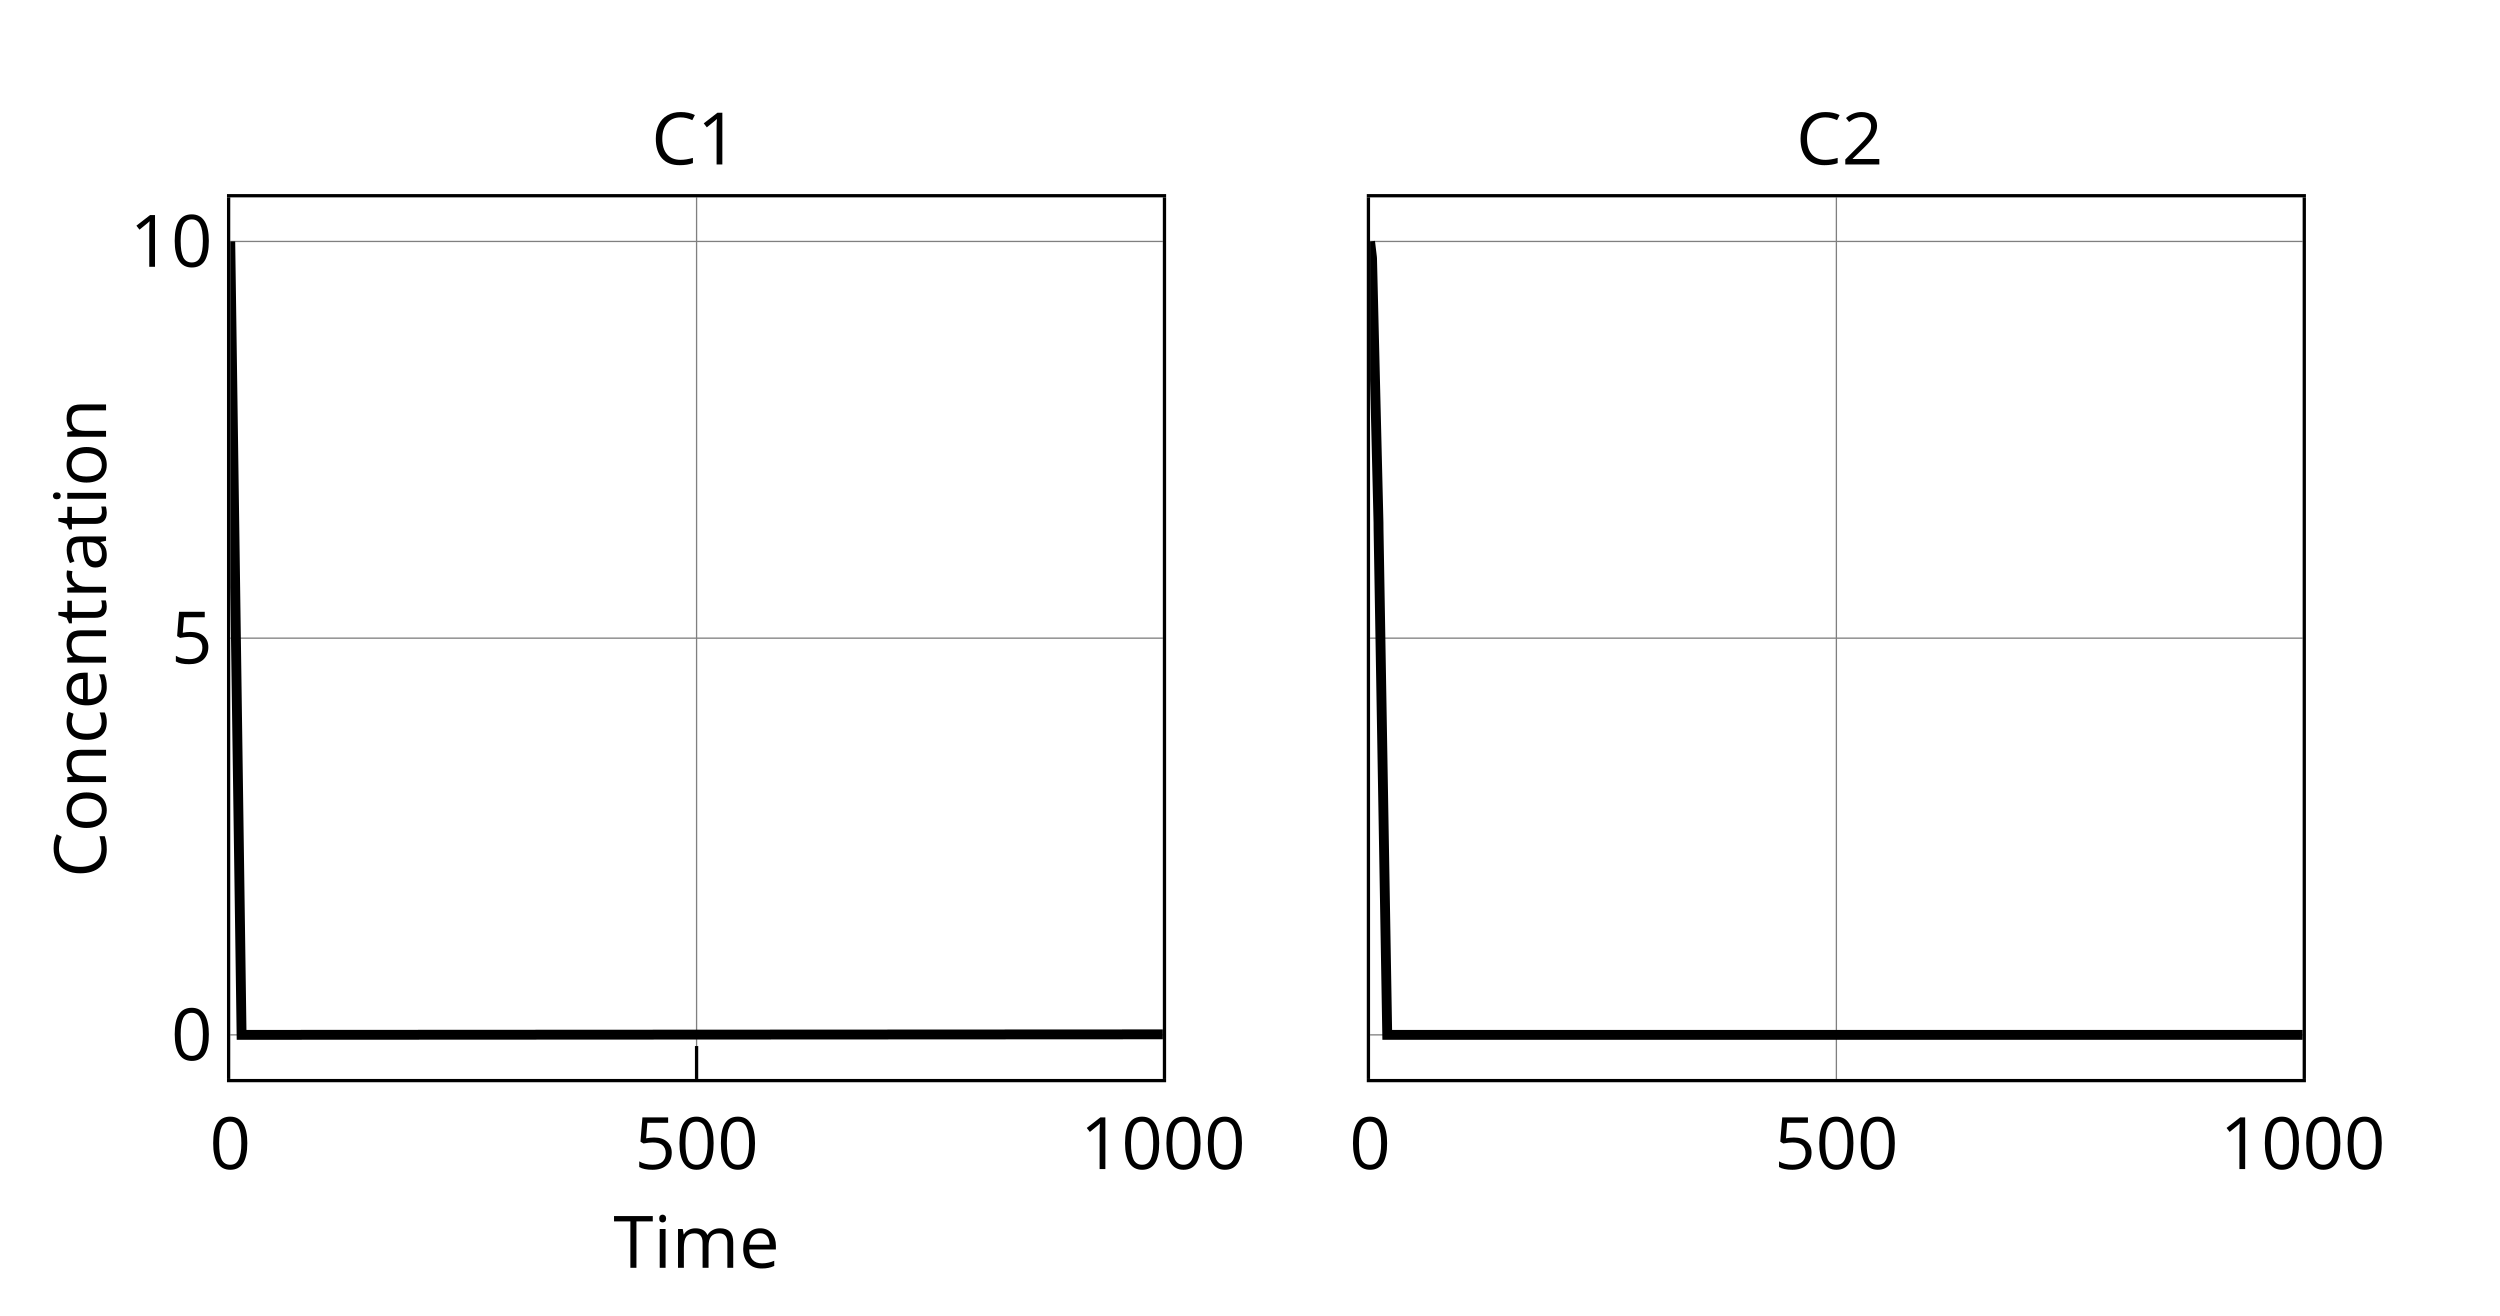
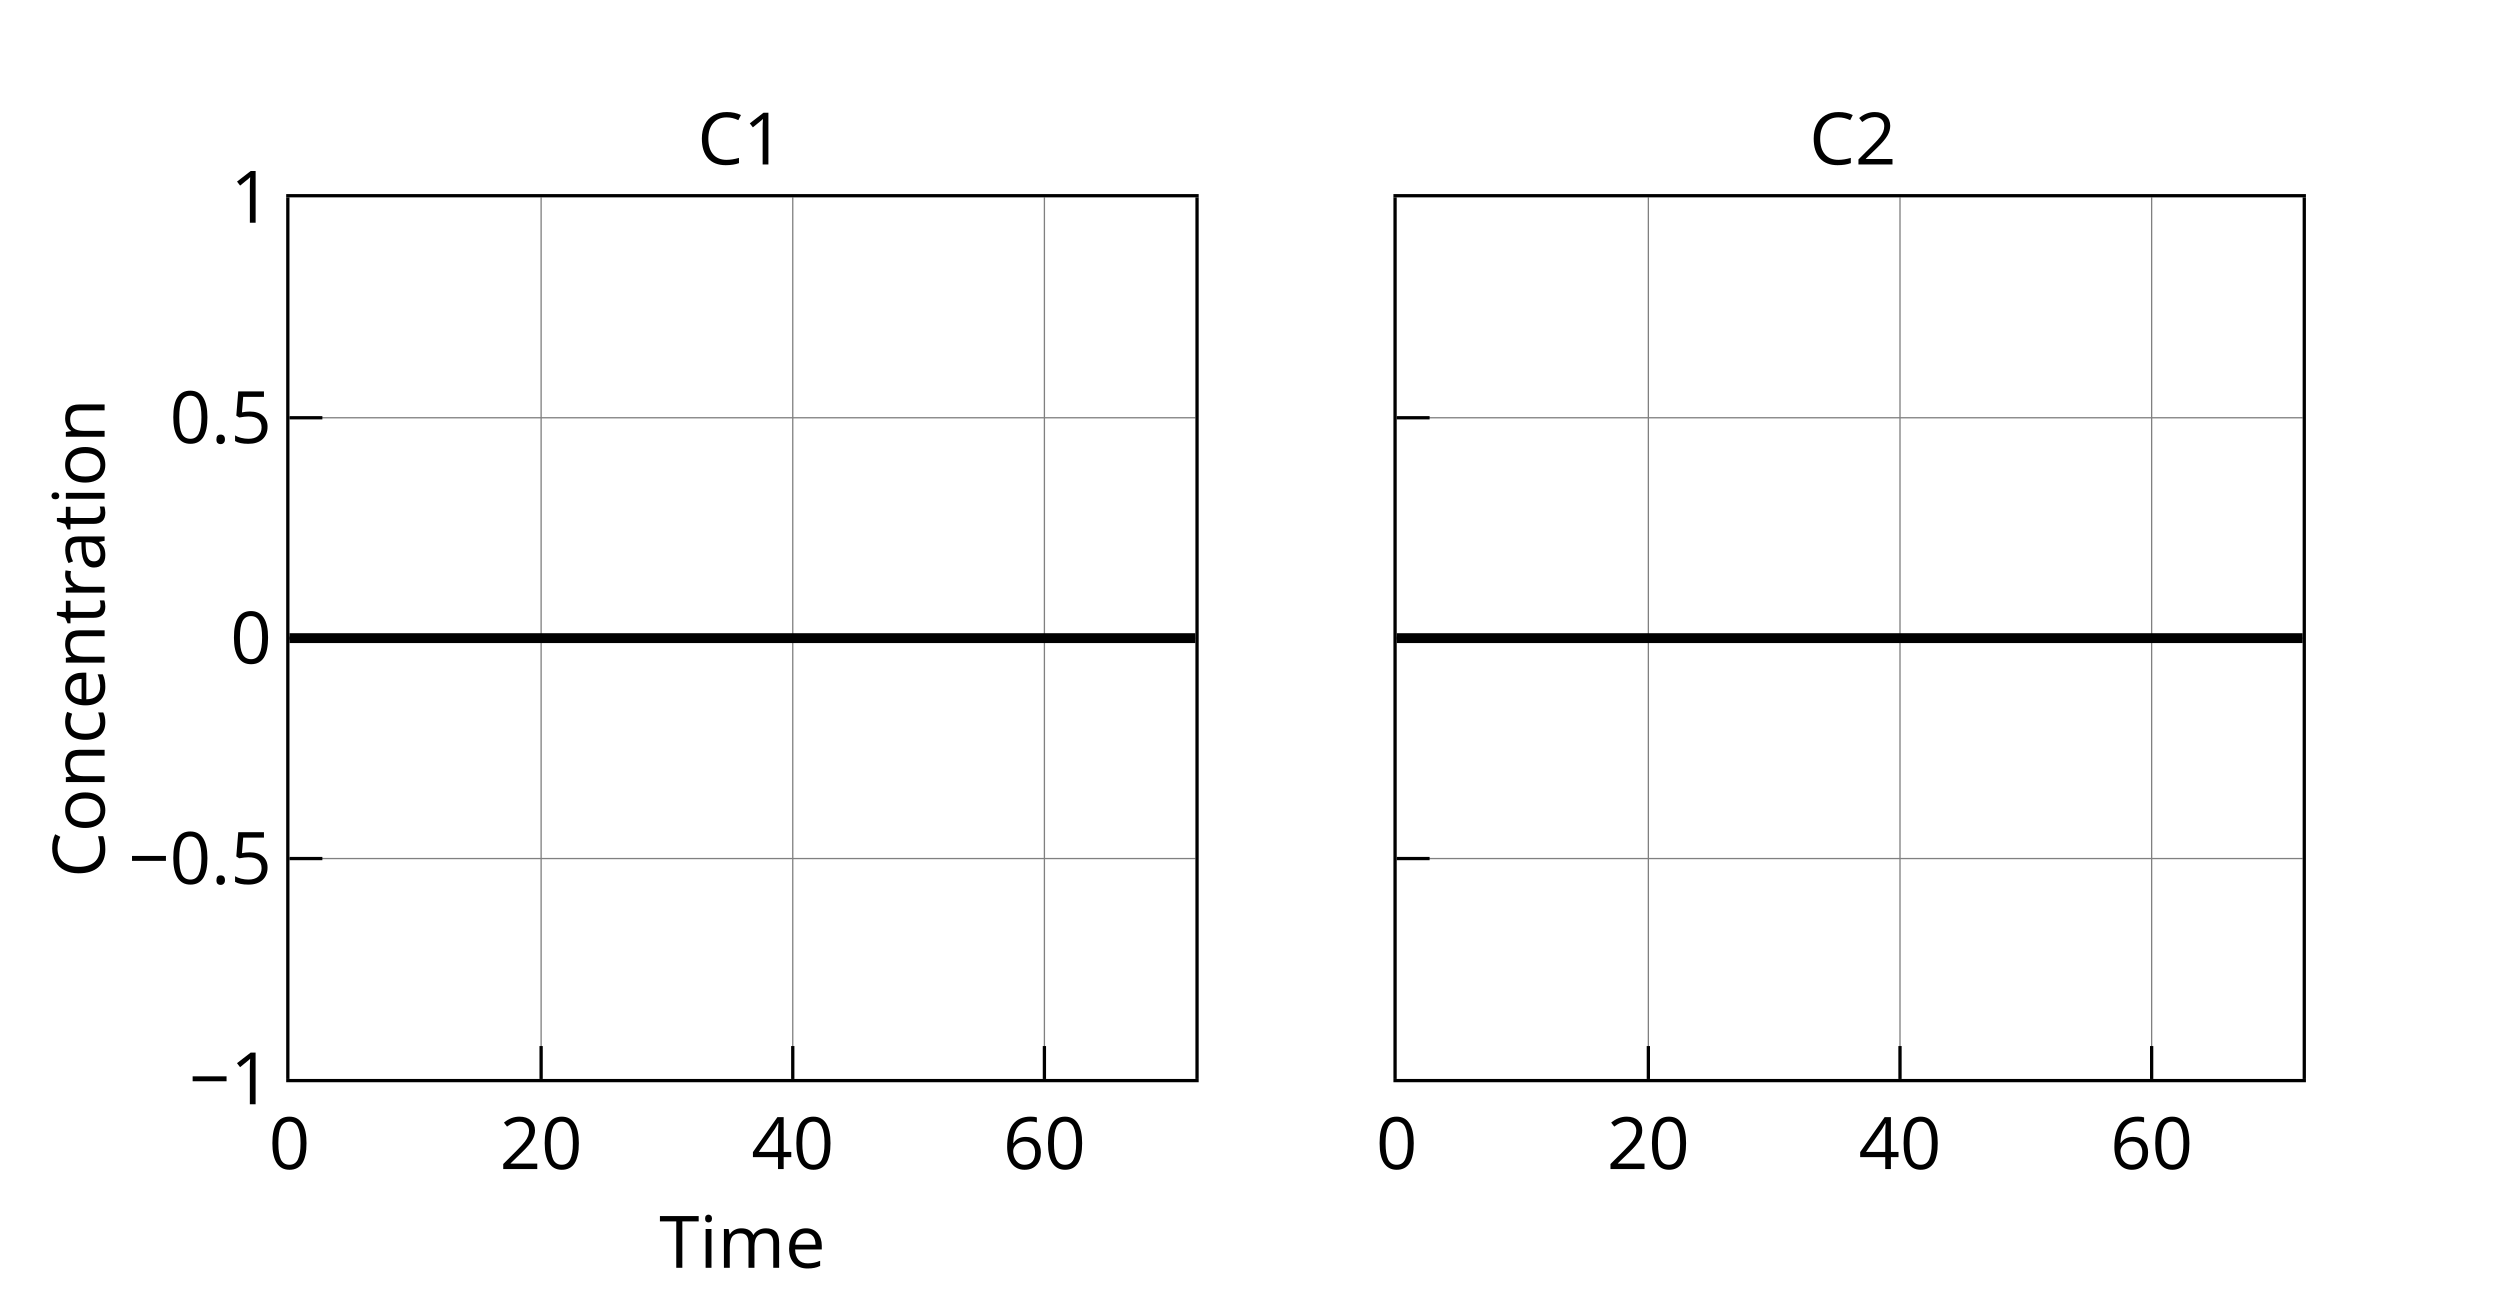
<svg xmlns="http://www.w3.org/2000/svg" class="main-svg" width="380" height="200" style="" viewBox="0 0 380 200">
  <rect x="0" y="0" width="380" height="200" style="fill: rgb(255, 255, 255); fill-opacity: 1;" />
-   <defs id="defs-3d6acf">
+   <defs id="defs-bc7891">
    <g class="clips">
-       <clipPath id="clip3d6acfxyplot" class="plotclip">
-         <rect width="141.75" height="134" />
-       </clipPath>
-       <clipPath id="clip3d6acfx2y2plot" class="plotclip">
-         <rect width="141.75" height="134" />
-       </clipPath>
-       <clipPath class="axesclip" id="clip3d6acfx">
-         <rect x="35" y="0" width="141.75" height="200" />
-       </clipPath>
-       <clipPath class="axesclip" id="clip3d6acfy">
+       <clipPath id="clipbc7891xyplot" class="plotclip">
+         <rect width="137.7" height="134" />
+       </clipPath>
+       <clipPath id="clipbc7891x2y2plot" class="plotclip">
+         <rect width="137.7" height="134" />
+       </clipPath>
+       <clipPath class="axesclip" id="clipbc7891x">
+         <rect x="44" y="0" width="137.7" height="200" />
+       </clipPath>
+       <clipPath class="axesclip" id="clipbc7891y">
        <rect x="0" y="30" width="380" height="134" />
      </clipPath>
-       <clipPath class="axesclip" id="clip3d6acfxy">
-         <rect x="35" y="30" width="141.75" height="134" />
-       </clipPath>
-       <clipPath class="axesclip" id="clip3d6acfy2">
+       <clipPath class="axesclip" id="clipbc7891xy">
+         <rect x="44" y="30" width="137.7" height="134" />
+       </clipPath>
+       <clipPath class="axesclip" id="clipbc7891y2">
        <rect x="0" y="30" width="380" height="134" />
      </clipPath>
-       <clipPath class="axesclip" id="clip3d6acfxy2">
-         <rect x="35" y="30" width="141.75" height="134" />
-       </clipPath>
-       <clipPath class="axesclip" id="clip3d6acfx2">
-         <rect x="208.25" y="0" width="141.75" height="200" />
-       </clipPath>
-       <clipPath class="axesclip" id="clip3d6acfx2y">
-         <rect x="208.25" y="30" width="141.75" height="134" />
-       </clipPath>
-       <clipPath class="axesclip" id="clip3d6acfx2y2">
-         <rect x="208.25" y="30" width="141.75" height="134" />
+       <clipPath class="axesclip" id="clipbc7891xy2">
+         <rect x="44" y="30" width="137.7" height="134" />
+       </clipPath>
+       <clipPath class="axesclip" id="clipbc7891x2">
+         <rect x="212.3" y="0" width="137.7" height="200" />
+       </clipPath>
+       <clipPath class="axesclip" id="clipbc7891x2y">
+         <rect x="212.3" y="30" width="137.7" height="134" />
+       </clipPath>
+       <clipPath class="axesclip" id="clipbc7891x2y2">
+         <rect x="212.3" y="30" width="137.7" height="134" />
      </clipPath>
    </g>
    <g class="gradients" />
    <g class="patterns" />
  </defs>
  <g class="bglayer" />
  <g class="layer-below">
    <g class="imagelayer" />
    <g class="shapelayer" />
  </g>
  <g class="cartesianlayer">
    <g class="subplot xy">
      <g class="layer-subplot">
        <g class="shapelayer" />
        <g class="imagelayer" />
      </g>
      <g class="minor-gridlayer">
        <g class="x" />
        <g class="y" />
      </g>
      <g class="gridlayer">
        <g class="x">
-           <path class="xgrid crisp" transform="translate(105.88,0)" d="M0,30v134" style="stroke: rgb(128, 128, 128); stroke-opacity: 1; stroke-width: 0.2px;" />
+           <path class="xgrid crisp" transform="translate(82.25,0)" d="M0,30v134" style="stroke: rgb(128, 128, 128); stroke-opacity: 1; stroke-width: 0.2px;" />
+           <path class="xgrid crisp" transform="translate(120.5,0)" d="M0,30v134" style="stroke: rgb(128, 128, 128); stroke-opacity: 1; stroke-width: 0.2px;" />
+           <path class="xgrid crisp" transform="translate(158.75,0)" d="M0,30v134" style="stroke: rgb(128, 128, 128); stroke-opacity: 1; stroke-width: 0.2px;" />
        </g>
        <g class="y">
-           <path class="ygrid crisp" transform="translate(0,157.3)" d="M35,0h141.75" style="stroke: rgb(128, 128, 128); stroke-opacity: 1; stroke-width: 0.2px;" />
-           <path class="ygrid crisp" transform="translate(0,97)" d="M35,0h141.75" style="stroke: rgb(128, 128, 128); stroke-opacity: 1; stroke-width: 0.2px;" />
-           <path class="ygrid crisp" transform="translate(0,36.7)" d="M35,0h141.75" style="stroke: rgb(128, 128, 128); stroke-opacity: 1; stroke-width: 0.2px;" />
+           <path class="ygrid crisp" transform="translate(0,130.5)" d="M44,0h137.7" style="stroke: rgb(128, 128, 128); stroke-opacity: 1; stroke-width: 0.2px;" />
+           <path class="ygrid crisp" transform="translate(0,97)" d="M44,0h137.7" style="stroke: rgb(128, 128, 128); stroke-opacity: 1; stroke-width: 0.2px;" />
+           <path class="ygrid crisp" transform="translate(0,63.5)" d="M44,0h137.7" style="stroke: rgb(128, 128, 128); stroke-opacity: 1; stroke-width: 0.2px;" />
        </g>
      </g>
      <g class="zerolinelayer" />
      <g class="layer-between">
        <g class="shapelayer" />
        <g class="imagelayer" />
      </g>
      <path class="xlines-below" />
      <path class="ylines-below" />
      <g class="overlines-below" />
      <g class="xaxislayer-below" />
      <g class="yaxislayer-below" />
      <g class="overaxes-below" />
      <g class="overplot">
-         <g class="xy" transform="translate(35,30)" clip-path="url(#clip3d6acfxyplot)">
+         <g class="xy" transform="translate(44,30)" clip-path="url(#clipbc7891xyplot)">
          <g class="scatterlayer mlayer">
-             <g class="trace scatter trace944ab1" style="stroke-miterlimit: 2; opacity: 1;">
+             <g class="trace scatter trace26d193" style="stroke-miterlimit: 2; opacity: 1;">
              <g class="fills" />
              <g class="errorbars" />
              <g class="lines">
-                 <path class="js-line" d="M0,6.7L1.72,127.3L1.73,127.3L141.75,127.22" style="vector-effect: none; fill: none; stroke: rgb(0, 0, 0); stroke-opacity: 1; stroke-width: 1.5px; opacity: 1;" />
+                 <path class="js-line" d="M0,67L137.7,67" style="vector-effect: none; fill: none; stroke: rgb(0, 0, 0); stroke-opacity: 1; stroke-width: 1.5px; opacity: 1;" />
              </g>
              <g class="points" />
              <g class="text" />
            </g>
          </g>
        </g>
      </g>
-       <path class="xlines-above crisp" d="M34.5,164.25H177.25M34.5,29.75H177.25" style="fill: none; stroke-width: 0.5px; stroke: rgb(0, 0, 0); stroke-opacity: 1;" />
-       <path class="ylines-above crisp" d="M34.75,30V164M177,30V164" style="fill: none; stroke-width: 0.5px; stroke: rgb(0, 0, 0); stroke-opacity: 1;" />
+       <path class="xlines-above crisp" d="M43.5,164.25H182.2M43.5,29.75H182.2" style="fill: none; stroke-width: 0.5px; stroke: rgb(0, 0, 0); stroke-opacity: 1;" />
+       <path class="ylines-above crisp" d="M43.75,30V164M181.95,30V164" style="fill: none; stroke-width: 0.5px; stroke: rgb(0, 0, 0); stroke-opacity: 1;" />
      <g class="overlines-above" />
      <g class="xaxislayer-above">
-         <path class="xtick ticks crisp" d="M0,164v-5" transform="translate(105.88,0)" style="stroke: rgb(0, 0, 0); stroke-opacity: 1; stroke-width: 0.5px;" />
-         <g class="xtick">
-           <text text-anchor="middle" x="0" y="177.7" transform="translate(35,0)" style="font-family: 'Open Sans', verdana, arial, sans-serif; font-size: 11px; fill: rgb(0, 0, 0); fill-opacity: 1; white-space: pre; opacity: 1;">0</text>
-         </g>
-         <g class="xtick">
-           <text text-anchor="middle" x="0" y="177.7" style="font-family: 'Open Sans', verdana, arial, sans-serif; font-size: 11px; fill: rgb(0, 0, 0); fill-opacity: 1; white-space: pre; opacity: 1;" transform="translate(105.88,0)">500</text>
-         </g>
-         <g class="xtick">
-           <text text-anchor="middle" x="0" y="177.7" style="font-family: 'Open Sans', verdana, arial, sans-serif; font-size: 11px; fill: rgb(0, 0, 0); fill-opacity: 1; white-space: pre; opacity: 1;" transform="translate(176.75,0)">1000</text>
+         <path class="xtick ticks crisp" d="M0,164v-5" transform="translate(82.25,0)" style="stroke: rgb(0, 0, 0); stroke-opacity: 1; stroke-width: 0.5px;" />
+         <path class="xtick ticks crisp" d="M0,164v-5" transform="translate(120.5,0)" style="stroke: rgb(0, 0, 0); stroke-opacity: 1; stroke-width: 0.5px;" />
+         <path class="xtick ticks crisp" d="M0,164v-5" transform="translate(158.75,0)" style="stroke: rgb(0, 0, 0); stroke-opacity: 1; stroke-width: 0.5px;" />
+         <g class="xtick">
+           <text text-anchor="middle" x="0" y="177.7" transform="translate(44,0)" style="font-family: 'Open Sans', verdana, arial, sans-serif; font-size: 11px; fill: rgb(0, 0, 0); fill-opacity: 1; white-space: pre; opacity: 1;">0</text>
+         </g>
+         <g class="xtick">
+           <text text-anchor="middle" x="0" y="177.7" style="font-family: 'Open Sans', verdana, arial, sans-serif; font-size: 11px; fill: rgb(0, 0, 0); fill-opacity: 1; white-space: pre; opacity: 1;" transform="translate(82.25,0)">20</text>
+         </g>
+         <g class="xtick">
+           <text text-anchor="middle" x="0" y="177.7" style="font-family: 'Open Sans', verdana, arial, sans-serif; font-size: 11px; fill: rgb(0, 0, 0); fill-opacity: 1; white-space: pre; opacity: 1;" transform="translate(120.5,0)">40</text>
+         </g>
+         <g class="xtick">
+           <text text-anchor="middle" x="0" y="177.7" style="font-family: 'Open Sans', verdana, arial, sans-serif; font-size: 11px; fill: rgb(0, 0, 0); fill-opacity: 1; white-space: pre; opacity: 1;" transform="translate(158.75,0)">60</text>
        </g>
      </g>
      <g class="yaxislayer-above">
-         <g class="ytick">
-           <text text-anchor="end" x="32.3" y="3.85" transform="translate(0,157.3)" style="font-family: 'Open Sans', verdana, arial, sans-serif; font-size: 11px; fill: rgb(0, 0, 0); fill-opacity: 1; white-space: pre; opacity: 1;">0</text>
-         </g>
-         <g class="ytick">
-           <text text-anchor="end" x="32.3" y="3.85" style="font-family: 'Open Sans', verdana, arial, sans-serif; font-size: 11px; fill: rgb(0, 0, 0); fill-opacity: 1; white-space: pre; opacity: 1;" transform="translate(0,97)">5</text>
-         </g>
-         <g class="ytick">
-           <text text-anchor="end" x="32.3" y="3.85" style="font-family: 'Open Sans', verdana, arial, sans-serif; font-size: 11px; fill: rgb(0, 0, 0); fill-opacity: 1; white-space: pre; opacity: 1;" transform="translate(0,36.7)">10</text>
+         <path class="ytick ticks crisp" d="M44,0h5" transform="translate(0,130.5)" style="stroke: rgb(0, 0, 0); stroke-opacity: 1; stroke-width: 0.5px;" />
+         <path class="ytick ticks crisp" d="M44,0h5" transform="translate(0,97)" style="stroke: rgb(0, 0, 0); stroke-opacity: 1; stroke-width: 0.5px;" />
+         <path class="ytick ticks crisp" d="M44,0h5" transform="translate(0,63.5)" style="stroke: rgb(0, 0, 0); stroke-opacity: 1; stroke-width: 0.5px;" />
+         <g class="ytick">
+           <text text-anchor="end" x="41.3" y="3.85" transform="translate(0,164)" style="font-family: 'Open Sans', verdana, arial, sans-serif; font-size: 11px; fill: rgb(0, 0, 0); fill-opacity: 1; white-space: pre; opacity: 1;">−1</text>
+         </g>
+         <g class="ytick">
+           <text text-anchor="end" x="41.3" y="3.85" style="font-family: 'Open Sans', verdana, arial, sans-serif; font-size: 11px; fill: rgb(0, 0, 0); fill-opacity: 1; white-space: pre; opacity: 1;" transform="translate(0,130.5)">−0.5</text>
+         </g>
+         <g class="ytick">
+           <text text-anchor="end" x="41.3" y="3.85" style="font-family: 'Open Sans', verdana, arial, sans-serif; font-size: 11px; fill: rgb(0, 0, 0); fill-opacity: 1; white-space: pre; opacity: 1;" transform="translate(0,97)">0</text>
+         </g>
+         <g class="ytick">
+           <text text-anchor="end" x="41.3" y="3.85" style="font-family: 'Open Sans', verdana, arial, sans-serif; font-size: 11px; fill: rgb(0, 0, 0); fill-opacity: 1; white-space: pre; opacity: 1;" transform="translate(0,63.5)">0.5</text>
+         </g>
+         <g class="ytick">
+           <text text-anchor="end" x="41.3" y="3.85" style="font-family: 'Open Sans', verdana, arial, sans-serif; font-size: 11px; fill: rgb(0, 0, 0); fill-opacity: 1; white-space: pre; opacity: 1;" transform="translate(0,30)">1</text>
        </g>
      </g>
      <g class="overaxes-above" />
    </g>
    <g class="subplot x2y2">
      <g class="layer-subplot">
        <g class="shapelayer" />
        <g class="imagelayer" />
      </g>
      <g class="minor-gridlayer">
        <g class="x2" />
        <g class="y2" />
      </g>
      <g class="gridlayer">
        <g class="x2">
-           <path class="x2grid crisp" transform="translate(279.13,0)" d="M0,30v134" style="stroke: rgb(128, 128, 128); stroke-opacity: 1; stroke-width: 0.2px;" />
+           <path class="x2grid crisp" transform="translate(250.55,0)" d="M0,30v134" style="stroke: rgb(128, 128, 128); stroke-opacity: 1; stroke-width: 0.2px;" />
+           <path class="x2grid crisp" transform="translate(288.8,0)" d="M0,30v134" style="stroke: rgb(128, 128, 128); stroke-opacity: 1; stroke-width: 0.2px;" />
+           <path class="x2grid crisp" transform="translate(327.05,0)" d="M0,30v134" style="stroke: rgb(128, 128, 128); stroke-opacity: 1; stroke-width: 0.2px;" />
        </g>
        <g class="y2">
-           <path class="y2grid crisp" transform="translate(0,157.3)" d="M208.25,0h141.75" style="stroke: rgb(128, 128, 128); stroke-opacity: 1; stroke-width: 0.2px;" />
-           <path class="y2grid crisp" transform="translate(0,97)" d="M208.25,0h141.75" style="stroke: rgb(128, 128, 128); stroke-opacity: 1; stroke-width: 0.2px;" />
-           <path class="y2grid crisp" transform="translate(0,36.7)" d="M208.25,0h141.75" style="stroke: rgb(128, 128, 128); stroke-opacity: 1; stroke-width: 0.2px;" />
+           <path class="y2grid crisp" transform="translate(0,130.5)" d="M212.3,0h137.7" style="stroke: rgb(128, 128, 128); stroke-opacity: 1; stroke-width: 0.2px;" />
+           <path class="y2grid crisp" transform="translate(0,97)" d="M212.3,0h137.7" style="stroke: rgb(128, 128, 128); stroke-opacity: 1; stroke-width: 0.2px;" />
+           <path class="y2grid crisp" transform="translate(0,63.5)" d="M212.3,0h137.7" style="stroke: rgb(128, 128, 128); stroke-opacity: 1; stroke-width: 0.2px;" />
        </g>
      </g>
      <g class="zerolinelayer" />
      <g class="layer-between">
        <g class="shapelayer" />
        <g class="imagelayer" />
      </g>
      <path class="xlines-below" />
      <path class="ylines-below" />
      <g class="overlines-below" />
      <g class="xaxislayer-below" />
      <g class="yaxislayer-below" />
      <g class="overaxes-below" />
      <g class="overplot">
-         <g class="x2y2" transform="translate(208.25,30)" clip-path="url(#clip3d6acfx2y2plot)">
+         <g class="x2y2" transform="translate(212.3,30)" clip-path="url(#clipbc7891x2y2plot)">
          <g class="scatterlayer mlayer">
-             <g class="trace scatter trace53bd91" style="stroke-miterlimit: 2; opacity: 1;">
+             <g class="trace scatter trace5125fe" style="stroke-miterlimit: 2; opacity: 1;">
              <g class="fills" />
              <g class="errorbars" />
              <g class="lines">
-                 <path class="js-line" d="M0,6.7L0.28,9.03L0.3,9.26L1.28,49.43L1.29,50.53L2.61,127.3L2.62,127.3L141.75,127.3" style="vector-effect: none; fill: none; stroke: rgb(0, 0, 0); stroke-opacity: 1; stroke-width: 1.5px; opacity: 1;" />
+                 <path class="js-line" d="M0,67L137.7,67" style="vector-effect: none; fill: none; stroke: rgb(0, 0, 0); stroke-opacity: 1; stroke-width: 1.5px; opacity: 1;" />
              </g>
              <g class="points" />
              <g class="text" />
            </g>
          </g>
        </g>
      </g>
-       <path class="xlines-above crisp" d="M207.75,164.25H350.5M207.75,29.75H350.5" style="fill: none; stroke-width: 0.5px; stroke: rgb(0, 0, 0); stroke-opacity: 1;" />
-       <path class="ylines-above crisp" d="M208,30V164M350.25,30V164" style="fill: none; stroke-width: 0.5px; stroke: rgb(0, 0, 0); stroke-opacity: 1;" />
+       <path class="xlines-above crisp" d="M211.8,164.25H350.5M211.8,29.75H350.5" style="fill: none; stroke-width: 0.5px; stroke: rgb(0, 0, 0); stroke-opacity: 1;" />
+       <path class="ylines-above crisp" d="M212.05,30V164M350.25,30V164" style="fill: none; stroke-width: 0.5px; stroke: rgb(0, 0, 0); stroke-opacity: 1;" />
      <g class="overlines-above" />
      <g class="xaxislayer-above">
-         <g class="x2tick">
-           <text text-anchor="middle" x="0" y="177.7" transform="translate(208.25,0)" style="font-family: 'Open Sans', verdana, arial, sans-serif; font-size: 11px; fill: rgb(0, 0, 0); fill-opacity: 1; white-space: pre; opacity: 1;">0</text>
-         </g>
-         <g class="x2tick">
-           <text text-anchor="middle" x="0" y="177.7" style="font-family: 'Open Sans', verdana, arial, sans-serif; font-size: 11px; fill: rgb(0, 0, 0); fill-opacity: 1; white-space: pre; opacity: 1;" transform="translate(279.13,0)">500</text>
-         </g>
-         <g class="x2tick">
-           <text text-anchor="middle" x="0" y="177.7" style="font-family: 'Open Sans', verdana, arial, sans-serif; font-size: 11px; fill: rgb(0, 0, 0); fill-opacity: 1; white-space: pre; opacity: 1;" transform="translate(350,0)">1000</text>
-         </g>
-       </g>
-       <g class="yaxislayer-above" />
+         <path class="x2tick ticks crisp" d="M0,164v-5" transform="translate(250.55,0)" style="stroke: rgb(0, 0, 0); stroke-opacity: 1; stroke-width: 0.5px;" />
+         <path class="x2tick ticks crisp" d="M0,164v-5" transform="translate(288.8,0)" style="stroke: rgb(0, 0, 0); stroke-opacity: 1; stroke-width: 0.5px;" />
+         <path class="x2tick ticks crisp" d="M0,164v-5" transform="translate(327.05,0)" style="stroke: rgb(0, 0, 0); stroke-opacity: 1; stroke-width: 0.5px;" />
+         <g class="x2tick">
+           <text text-anchor="middle" x="0" y="177.7" transform="translate(212.3,0)" style="font-family: 'Open Sans', verdana, arial, sans-serif; font-size: 11px; fill: rgb(0, 0, 0); fill-opacity: 1; white-space: pre; opacity: 1;">0</text>
+         </g>
+         <g class="x2tick">
+           <text text-anchor="middle" x="0" y="177.7" style="font-family: 'Open Sans', verdana, arial, sans-serif; font-size: 11px; fill: rgb(0, 0, 0); fill-opacity: 1; white-space: pre; opacity: 1;" transform="translate(250.55,0)">20</text>
+         </g>
+         <g class="x2tick">
+           <text text-anchor="middle" x="0" y="177.7" style="font-family: 'Open Sans', verdana, arial, sans-serif; font-size: 11px; fill: rgb(0, 0, 0); fill-opacity: 1; white-space: pre; opacity: 1;" transform="translate(288.8,0)">40</text>
+         </g>
+         <g class="x2tick">
+           <text text-anchor="middle" x="0" y="177.7" style="font-family: 'Open Sans', verdana, arial, sans-serif; font-size: 11px; fill: rgb(0, 0, 0); fill-opacity: 1; white-space: pre; opacity: 1;" transform="translate(327.05,0)">60</text>
+         </g>
+       </g>
+       <g class="yaxislayer-above">
+         <path class="y2tick ticks crisp" d="M212.3,0h5" transform="translate(0,130.5)" style="stroke: rgb(0, 0, 0); stroke-opacity: 1; stroke-width: 0.5px;" />
+         <path class="y2tick ticks crisp" d="M212.3,0h5" transform="translate(0,97)" style="stroke: rgb(0, 0, 0); stroke-opacity: 1; stroke-width: 0.5px;" />
+         <path class="y2tick ticks crisp" d="M212.3,0h5" transform="translate(0,63.5)" style="stroke: rgb(0, 0, 0); stroke-opacity: 1; stroke-width: 0.5px;" />
+       </g>
      <g class="overaxes-above" />
    </g>
  </g>
  <g class="polarlayer" />
  <g class="smithlayer" />
  <g class="ternarylayer" />
  <g class="geolayer" />
  <g class="funnelarealayer" />
  <g class="pielayer" />
  <g class="iciclelayer" />
  <g class="treemaplayer" />
  <g class="sunburstlayer" />
  <g class="glimages" />
-   <defs id="topdefs-3d6acf">
+   <defs id="topdefs-bc7891">
    <g class="clips" />
  </defs>
  <g class="layer-above">
    <g class="imagelayer" />
    <g class="shapelayer" />
  </g>
  <g class="infolayer">
    <g class="g-gtitle" />
    <g class="g-xtitle" transform="translate(0,4.55)">
-       <text class="xtitle" x="105.875" y="188.153" text-anchor="middle" style="opacity: 1; font-family: 'Open Sans', verdana, arial, sans-serif; font-size: 11px; fill: rgb(0, 0, 0); fill-opacity: 1; white-space: pre;">Time</text>
+       <text class="xtitle" x="112.85" y="188.153" text-anchor="middle" style="opacity: 1; font-family: 'Open Sans', verdana, arial, sans-serif; font-size: 11px; fill: rgb(0, 0, 0); fill-opacity: 1; white-space: pre;">Time</text>
    </g>
    <g class="g-x2title" />
    <g class="g-ytitle">
-       <text class="ytitle" transform="rotate(-90,16.11875,97)" x="16.119" y="97" text-anchor="middle" style="opacity: 1; font-family: 'Open Sans', verdana, arial, sans-serif; font-size: 11px; fill: rgb(0, 0, 0); fill-opacity: 1; white-space: pre;">Concentration</text>
+       <text class="ytitle" transform="rotate(-90,15.9,97)" x="15.9" y="97" text-anchor="middle" style="opacity: 1; font-family: 'Open Sans', verdana, arial, sans-serif; font-size: 11px; fill: rgb(0, 0, 0); fill-opacity: 1; white-space: pre;">Concentration</text>
    </g>
    <g class="g-y2title" />
    <g class="annotation" data-index="0" style="opacity: 1;">
-       <g class="annotation-text-g" transform="rotate(0,105.875,20.5)">
-         <g class="cursor-pointer" transform="translate(97,11)">
+       <g class="annotation-text-g" transform="rotate(0,112.85,20.5)">
+         <g class="cursor-pointer" transform="translate(104,11)">
          <rect class="bg" x="0.5" y="0.5" width="16" height="18" style="stroke-width: 1px; stroke: rgb(0, 0, 0); stroke-opacity: 0; fill: rgb(0, 0, 0); fill-opacity: 0;" />
          <text class="annotation-text" text-anchor="middle" x="8.625" y="14" style="font-family: 'Open Sans', verdana, arial, sans-serif; font-size: 11px; fill: rgb(0, 0, 0); fill-opacity: 1; white-space: pre;">C1</text>
        </g>
      </g>
    </g>
    <g class="annotation" data-index="1" style="opacity: 1;">
-       <g class="annotation-text-g" transform="rotate(0,279.125,20.5)">
-         <g class="cursor-pointer" transform="translate(271,11)">
+       <g class="annotation-text-g" transform="rotate(0,281.15,20.5)">
+         <g class="cursor-pointer" transform="translate(273,11)">
          <rect class="bg" x="0.5" y="0.5" width="16" height="18" style="stroke-width: 1px; stroke: rgb(0, 0, 0); stroke-opacity: 0; fill: rgb(0, 0, 0); fill-opacity: 0;" />
          <text class="annotation-text" text-anchor="middle" x="8.625" y="14" style="font-family: 'Open Sans', verdana, arial, sans-serif; font-size: 11px; fill: rgb(0, 0, 0); fill-opacity: 1; white-space: pre;">C2</text>
        </g>
      </g>
    </g>
  </g>
</svg>
